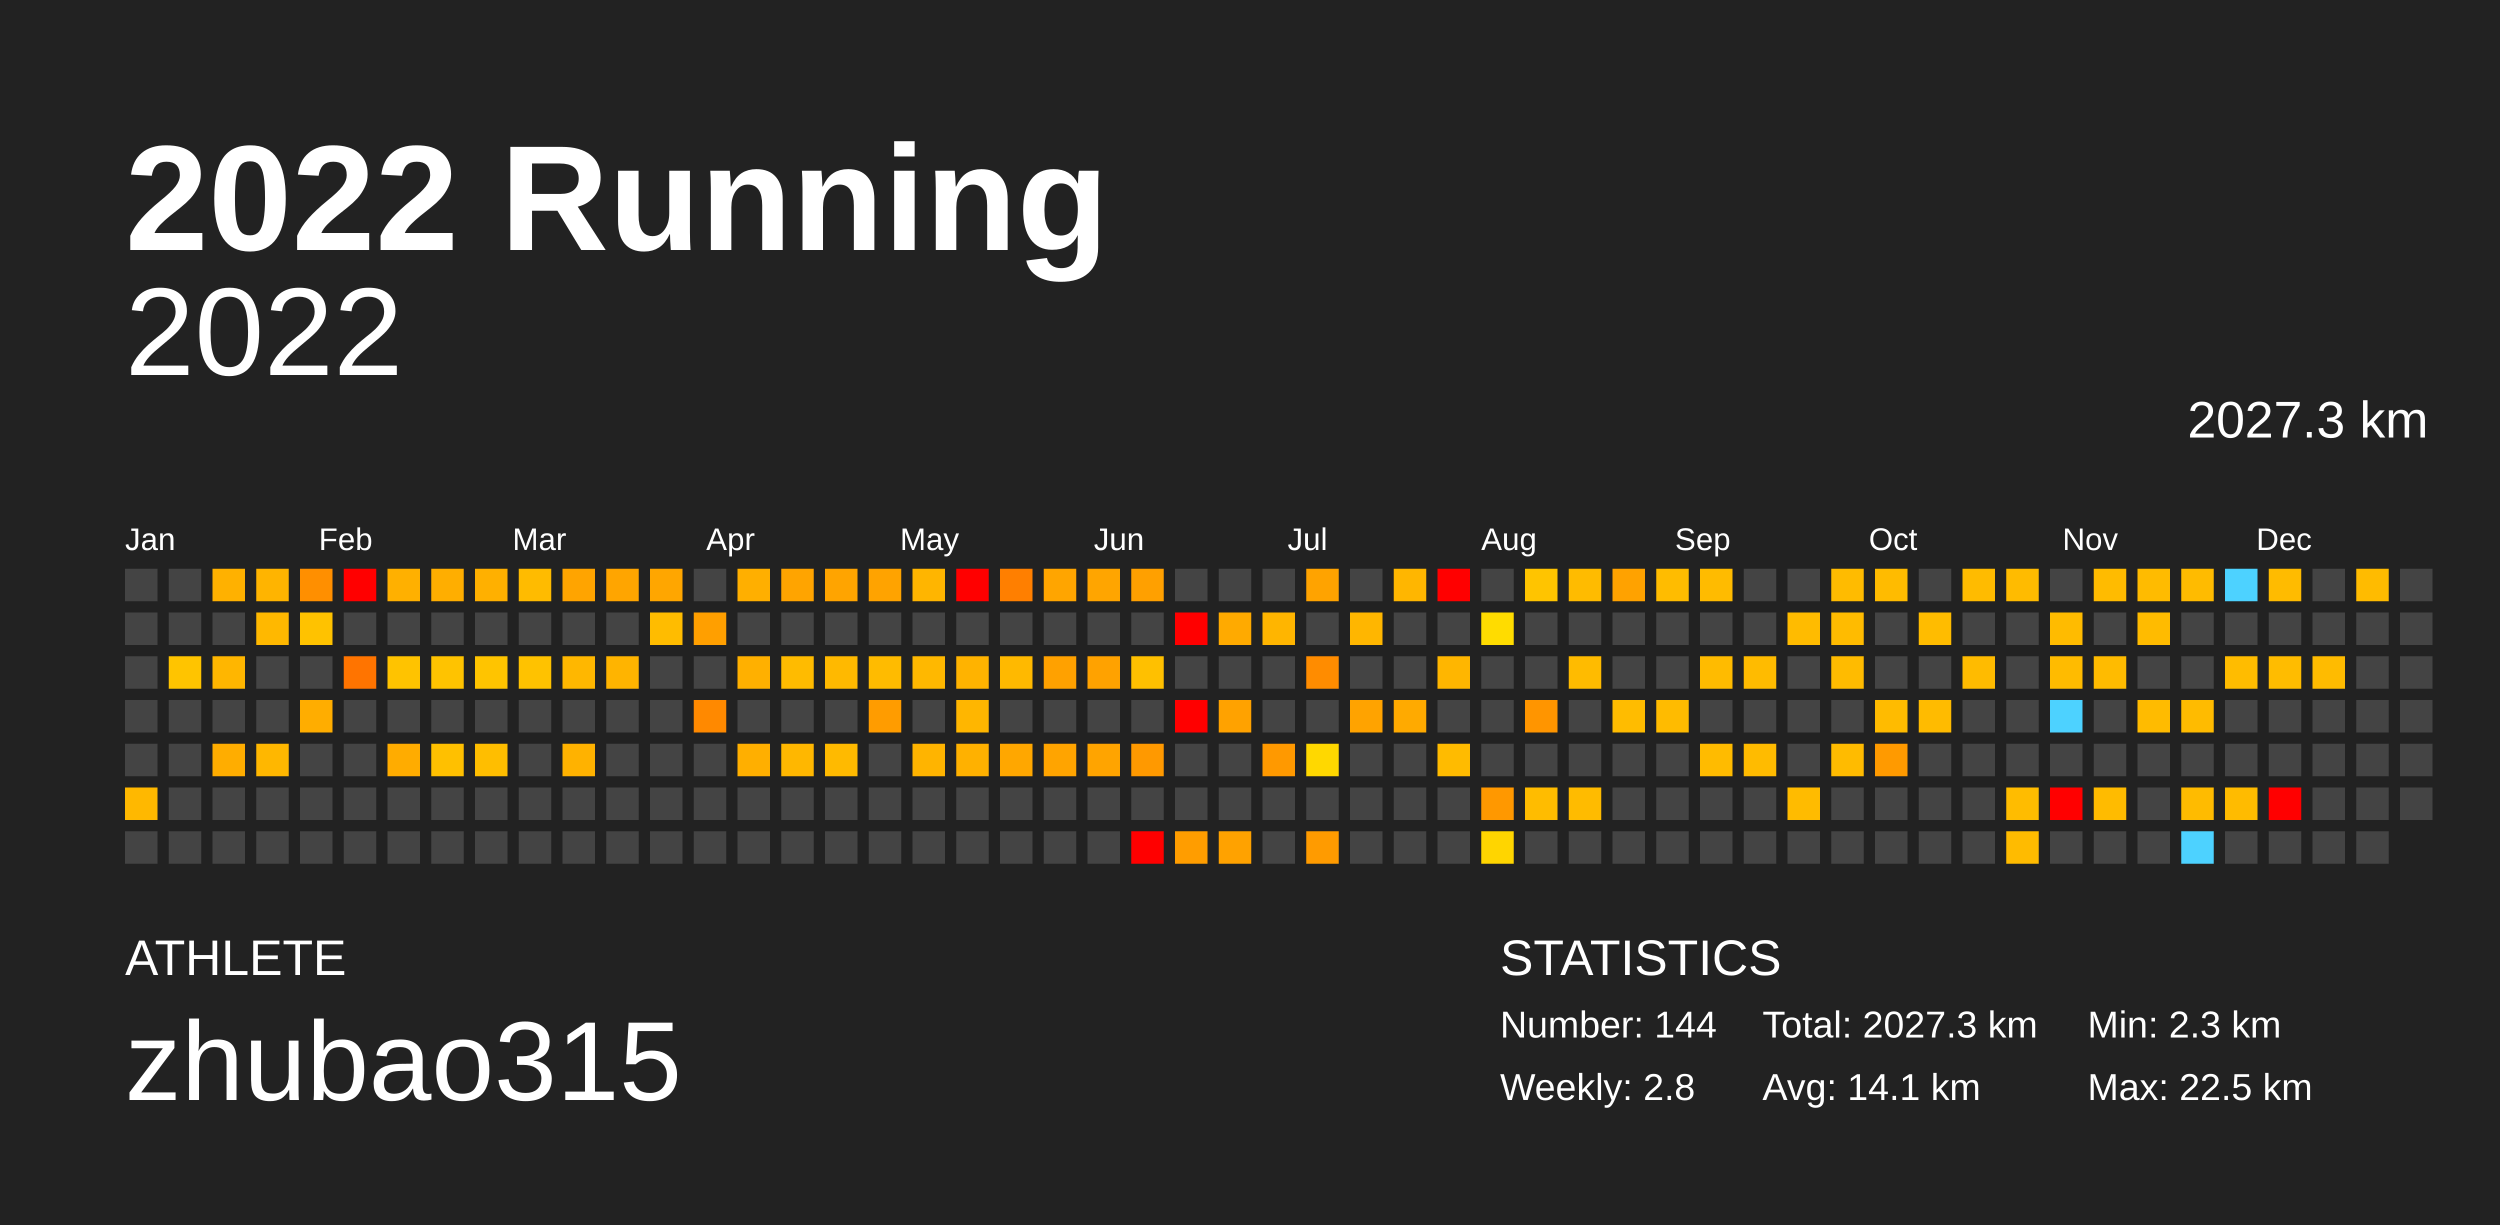
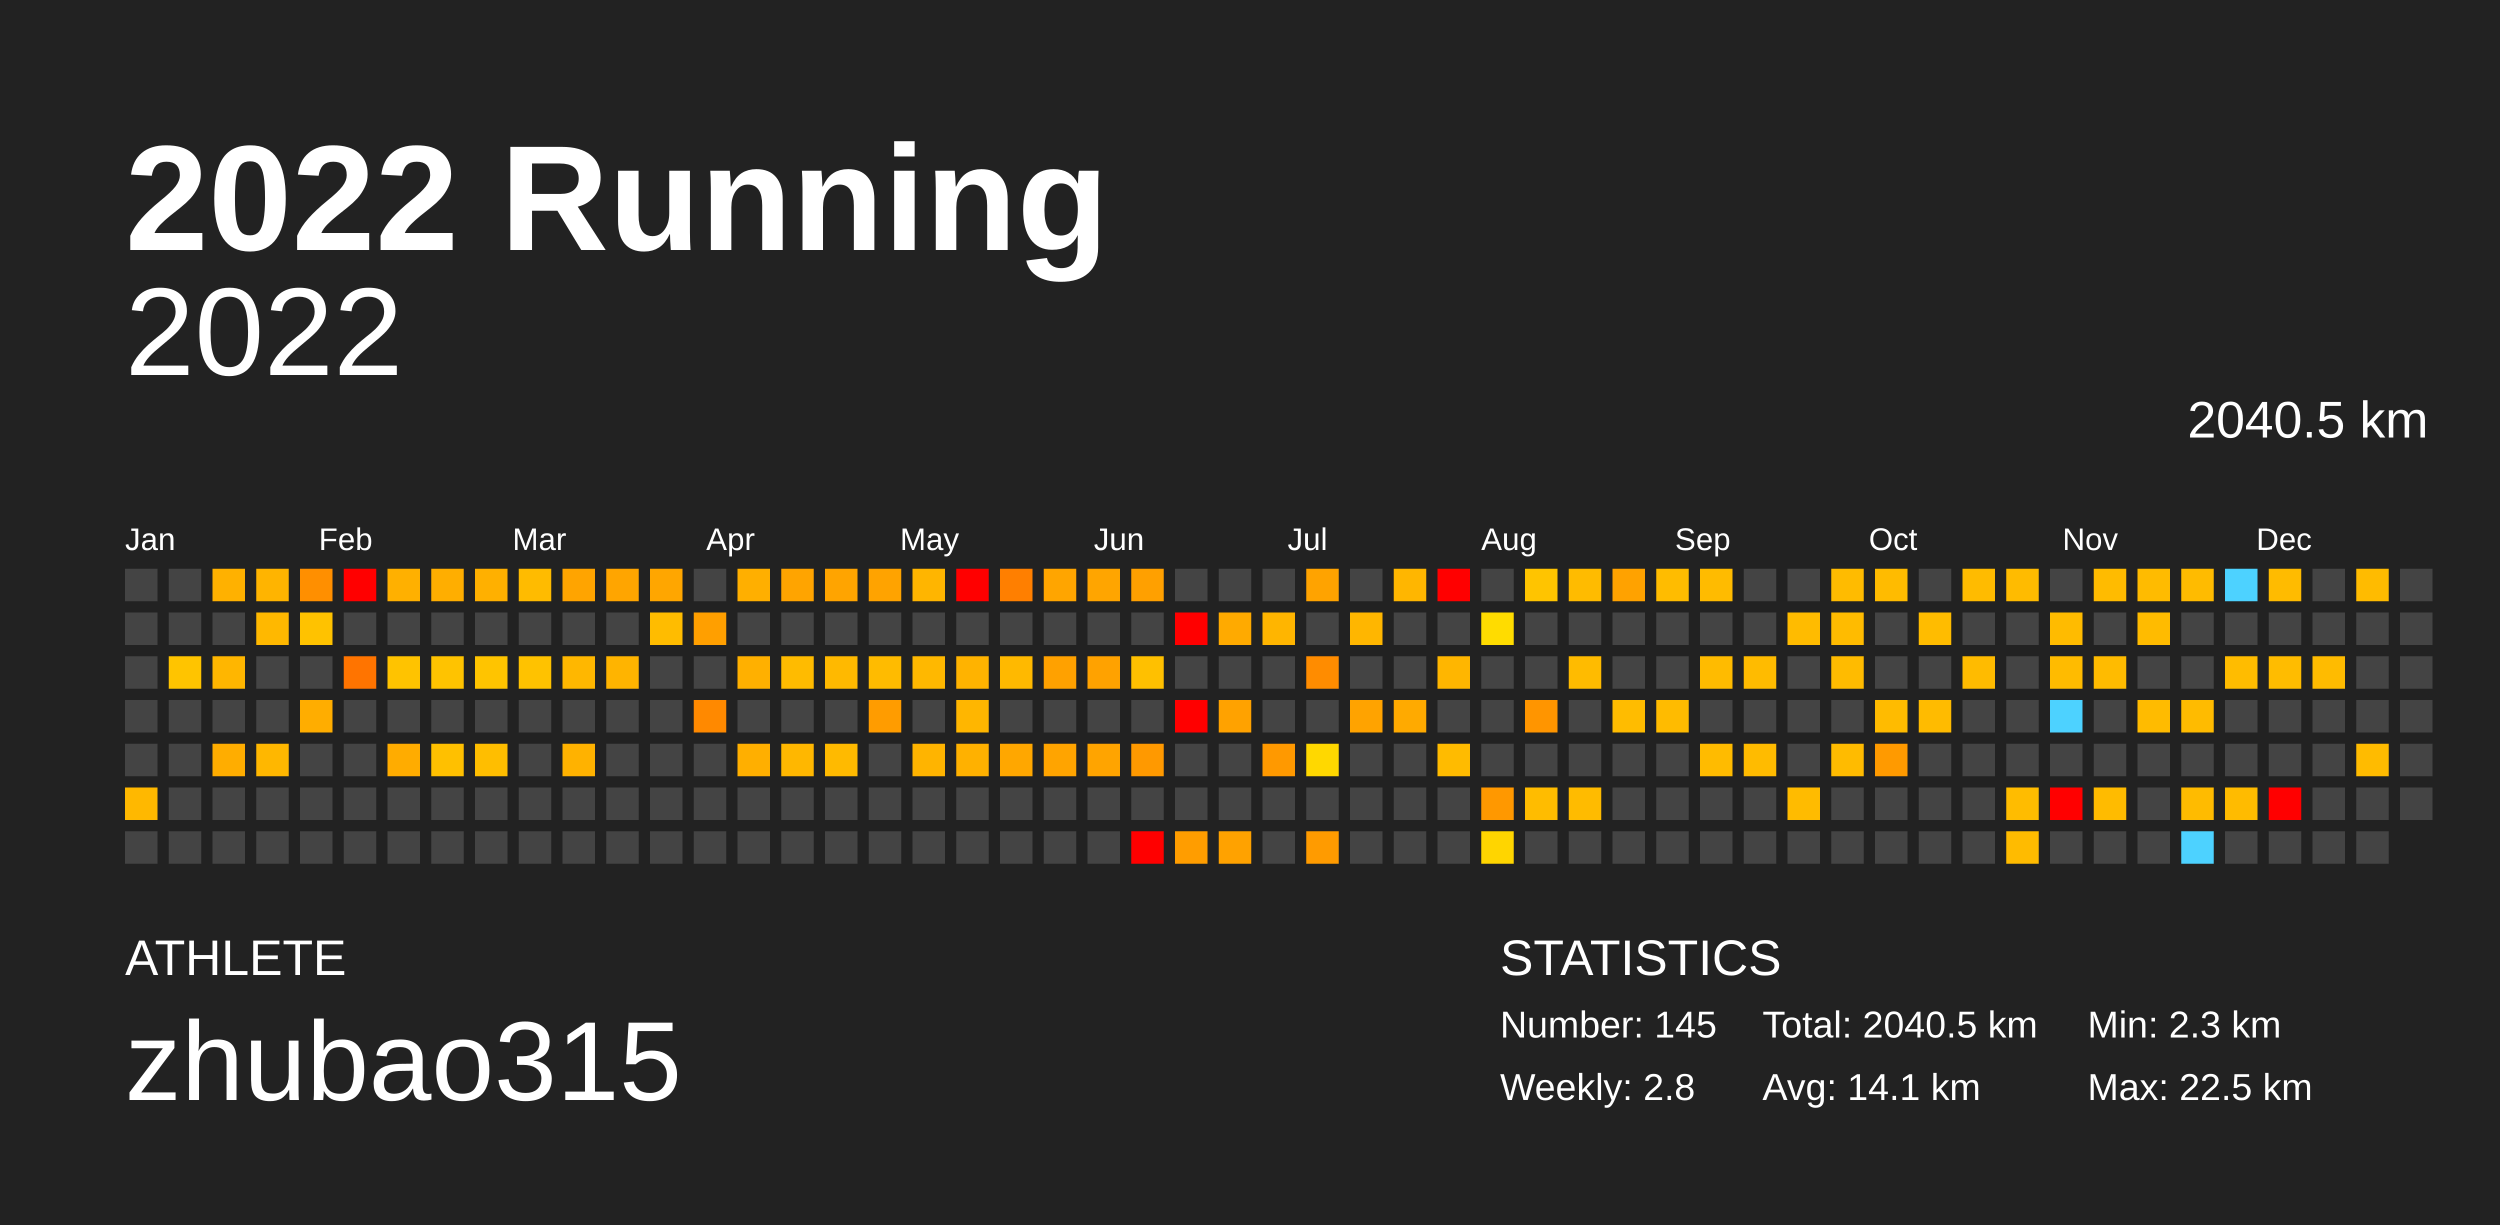
<svg xmlns="http://www.w3.org/2000/svg" baseProfile="full" height="98mm" version="1.1" viewBox="0,0,200,98" width="200mm">
  <defs />
  <rect fill="#222222" height="98" width="200" x="0" y="0" />
  <text fill="#FFFFFF" style="font-size:12px; font-family:Arial; font-weight:bold;" x="10" y="20">2022 Running</text>
  <text fill="#FFFFFF" style="font-size:4px; font-family:Arial" x="10" y="78">ATHLETE</text>
  <text fill="#FFFFFF" style="font-size:9px; font-family:Arial" x="10" y="88">zhubao315</text>
  <text fill="#FFFFFF" style="font-size:4px; font-family:Arial" x="120" y="78">STATISTICS</text>
-   <text fill="#FFFFFF" style="font-size:3px; font-family:Arial" x="120" y="83">Number: 144</text>
+   <text fill="#FFFFFF" style="font-size:3px; font-family:Arial" x="120" y="83">Number: 145</text>
  <text fill="#FFFFFF" style="font-size:3px; font-family:Arial" x="120" y="88">Weekly: 2.8</text>
-   <text fill="#FFFFFF" style="font-size:3px; font-family:Arial" x="141" y="83">Total: 2027.3 km</text>
+   <text fill="#FFFFFF" style="font-size:3px; font-family:Arial" x="141" y="83">Total: 2040.5 km</text>
  <text fill="#FFFFFF" style="font-size:3px; font-family:Arial" x="141" y="88">Avg: 14.1 km</text>
  <text fill="#FFFFFF" style="font-size:3px; font-family:Arial" x="167" y="83">Min: 2.3 km</text>
  <text fill="#FFFFFF" style="font-size:3px; font-family:Arial" x="167" y="88">Max: 22.5 km</text>
  <text alignment-baseline="hanging" fill="#FFFFFF" style="font-size:10.0px; font-family:Arial;" x="10" y="30">2022</text>
-   <text alignment-baseline="hanging" fill="#FFFFFF" style="font-size:4.125px; font-family:Arial;" x="175" y="35">2027.3 km</text>
+   <text alignment-baseline="hanging" fill="#FFFFFF" style="font-size:4.125px; font-family:Arial;" x="175" y="35">2040.5 km</text>
  <text fill="#FFFFFF" style="font-size:2.5px; font-family:Arial" x="10.0" y="44">Jan</text>
  <text fill="#FFFFFF" style="font-size:2.5px; font-family:Arial" x="25.5" y="44">Feb</text>
  <text fill="#FFFFFF" style="font-size:2.5px; font-family:Arial" x="41.0" y="44">Mar</text>
  <text fill="#FFFFFF" style="font-size:2.5px; font-family:Arial" x="56.5" y="44">Apr</text>
  <text fill="#FFFFFF" style="font-size:2.5px; font-family:Arial" x="72.0" y="44">May</text>
  <text fill="#FFFFFF" style="font-size:2.5px; font-family:Arial" x="87.5" y="44">Jun</text>
  <text fill="#FFFFFF" style="font-size:2.5px; font-family:Arial" x="103.0" y="44">Jul</text>
  <text fill="#FFFFFF" style="font-size:2.5px; font-family:Arial" x="118.5" y="44">Aug</text>
  <text fill="#FFFFFF" style="font-size:2.5px; font-family:Arial" x="134.0" y="44">Sep</text>
  <text fill="#FFFFFF" style="font-size:2.5px; font-family:Arial" x="149.5" y="44">Oct</text>
  <text fill="#FFFFFF" style="font-size:2.5px; font-family:Arial" x="165.0" y="44">Nov</text>
  <text fill="#FFFFFF" style="font-size:2.5px; font-family:Arial" x="180.5" y="44">Dec</text>
  <rect fill="#444444" height="2.6" width="2.6" x="10.0" y="45.5" />
  <rect fill="#444444" height="2.6" width="2.6" x="10.0" y="49.0" />
  <rect fill="#444444" height="2.6" width="2.6" x="10.0" y="52.5" />
  <rect fill="#444444" height="2.6" width="2.6" x="10.0" y="56.0" />
  <rect fill="#444444" height="2.6" width="2.6" x="10.0" y="59.5" />
  <rect fill="#ffb800" height="2.6" width="2.6" x="10.0" y="63.0" />
  <rect fill="#444444" height="2.6" width="2.6" x="10.0" y="66.5" />
  <rect fill="#444444" height="2.6" width="2.6" x="13.5" y="45.5" />
  <rect fill="#444444" height="2.6" width="2.6" x="13.5" y="49.0" />
  <rect fill="#ffc400" height="2.6" width="2.6" x="13.5" y="52.5" />
  <rect fill="#444444" height="2.6" width="2.6" x="13.5" y="56.0" />
  <rect fill="#444444" height="2.6" width="2.6" x="13.5" y="59.5" />
  <rect fill="#444444" height="2.6" width="2.6" x="13.5" y="63.0" />
  <rect fill="#444444" height="2.6" width="2.6" x="13.5" y="66.5" />
  <rect fill="#ffb100" height="2.6" width="2.6" x="17.0" y="45.5" />
  <rect fill="#444444" height="2.6" width="2.6" x="17.0" y="49.0" />
  <rect fill="#ffb600" height="2.6" width="2.6" x="17.0" y="52.5" />
  <rect fill="#444444" height="2.6" width="2.6" x="17.0" y="56.0" />
  <rect fill="#ffad00" height="2.6" width="2.6" x="17.0" y="59.5" />
  <rect fill="#444444" height="2.6" width="2.6" x="17.0" y="63.0" />
  <rect fill="#444444" height="2.6" width="2.6" x="17.0" y="66.5" />
  <rect fill="#ffb400" height="2.6" width="2.6" x="20.5" y="45.5" />
  <rect fill="#ffb800" height="2.6" width="2.6" x="20.5" y="49.0" />
  <rect fill="#444444" height="2.6" width="2.6" x="20.5" y="52.5" />
  <rect fill="#444444" height="2.6" width="2.6" x="20.5" y="56.0" />
  <rect fill="#ffb700" height="2.6" width="2.6" x="20.5" y="59.5" />
  <rect fill="#444444" height="2.6" width="2.6" x="20.5" y="63.0" />
  <rect fill="#444444" height="2.6" width="2.6" x="20.5" y="66.5" />
  <rect fill="#ff8f00" height="2.6" width="2.6" x="24.0" y="45.5" />
  <rect fill="#ffc200" height="2.6" width="2.6" x="24.0" y="49.0" />
  <rect fill="#444444" height="2.6" width="2.6" x="24.0" y="52.5" />
  <rect fill="#ffad00" height="2.6" width="2.6" x="24.0" y="56.0" />
  <rect fill="#444444" height="2.6" width="2.6" x="24.0" y="59.5" />
  <rect fill="#444444" height="2.6" width="2.6" x="24.0" y="63.0" />
  <rect fill="#444444" height="2.6" width="2.6" x="24.0" y="66.5" />
  <rect fill="red" height="2.6" width="2.6" x="27.5" y="45.5" />
  <rect fill="#444444" height="2.6" width="2.6" x="27.5" y="49.0" />
  <rect fill="#ff7400" height="2.6" width="2.6" x="27.5" y="52.5" />
  <rect fill="#444444" height="2.6" width="2.6" x="27.5" y="56.0" />
  <rect fill="#444444" height="2.6" width="2.6" x="27.5" y="59.5" />
  <rect fill="#444444" height="2.6" width="2.6" x="27.5" y="63.0" />
  <rect fill="#444444" height="2.6" width="2.6" x="27.5" y="66.5" />
  <rect fill="#ffb000" height="2.6" width="2.6" x="31.0" y="45.5" />
  <rect fill="#444444" height="2.6" width="2.6" x="31.0" y="49.0" />
  <rect fill="#ffc300" height="2.6" width="2.6" x="31.0" y="52.5" />
  <rect fill="#444444" height="2.6" width="2.6" x="31.0" y="56.0" />
  <rect fill="#ffac00" height="2.6" width="2.6" x="31.0" y="59.5" />
  <rect fill="#444444" height="2.6" width="2.6" x="31.0" y="63.0" />
  <rect fill="#444444" height="2.6" width="2.6" x="31.0" y="66.5" />
  <rect fill="#ffae00" height="2.6" width="2.6" x="34.5" y="45.5" />
  <rect fill="#444444" height="2.6" width="2.6" x="34.5" y="49.0" />
  <rect fill="#ffc300" height="2.6" width="2.6" x="34.5" y="52.5" />
  <rect fill="#444444" height="2.6" width="2.6" x="34.5" y="56.0" />
  <rect fill="#ffc000" height="2.6" width="2.6" x="34.5" y="59.5" />
  <rect fill="#444444" height="2.6" width="2.6" x="34.5" y="63.0" />
  <rect fill="#444444" height="2.6" width="2.6" x="34.5" y="66.5" />
  <rect fill="#ffb000" height="2.6" width="2.6" x="38.0" y="45.5" />
  <rect fill="#444444" height="2.6" width="2.6" x="38.0" y="49.0" />
  <rect fill="#ffc400" height="2.6" width="2.6" x="38.0" y="52.5" />
  <rect fill="#444444" height="2.6" width="2.6" x="38.0" y="56.0" />
  <rect fill="#ffbe00" height="2.6" width="2.6" x="38.0" y="59.5" />
  <rect fill="#444444" height="2.6" width="2.6" x="38.0" y="63.0" />
  <rect fill="#444444" height="2.6" width="2.6" x="38.0" y="66.5" />
  <rect fill="#ffbb00" height="2.6" width="2.6" x="41.5" y="45.5" />
  <rect fill="#444444" height="2.6" width="2.6" x="41.5" y="49.0" />
  <rect fill="#ffc200" height="2.6" width="2.6" x="41.5" y="52.5" />
  <rect fill="#444444" height="2.6" width="2.6" x="41.5" y="56.0" />
  <rect fill="#444444" height="2.6" width="2.6" x="41.5" y="59.5" />
  <rect fill="#444444" height="2.6" width="2.6" x="41.5" y="63.0" />
  <rect fill="#444444" height="2.6" width="2.6" x="41.5" y="66.5" />
  <rect fill="#ffa400" height="2.6" width="2.6" x="45.0" y="45.5" />
  <rect fill="#444444" height="2.6" width="2.6" x="45.0" y="49.0" />
  <rect fill="#ffb700" height="2.6" width="2.6" x="45.0" y="52.5" />
  <rect fill="#444444" height="2.6" width="2.6" x="45.0" y="56.0" />
  <rect fill="#ffb200" height="2.6" width="2.6" x="45.0" y="59.5" />
  <rect fill="#444444" height="2.6" width="2.6" x="45.0" y="63.0" />
  <rect fill="#444444" height="2.6" width="2.6" x="45.0" y="66.5" />
  <rect fill="#ffa500" height="2.6" width="2.6" x="48.5" y="45.5" />
  <rect fill="#444444" height="2.6" width="2.6" x="48.5" y="49.0" />
  <rect fill="#ffb400" height="2.6" width="2.6" x="48.5" y="52.5" />
  <rect fill="#444444" height="2.6" width="2.6" x="48.5" y="56.0" />
  <rect fill="#444444" height="2.6" width="2.6" x="48.5" y="59.5" />
  <rect fill="#444444" height="2.6" width="2.6" x="48.5" y="63.0" />
  <rect fill="#444444" height="2.6" width="2.6" x="48.5" y="66.5" />
  <rect fill="#ffa600" height="2.6" width="2.6" x="52.0" y="45.5" />
  <rect fill="#ffbc00" height="2.6" width="2.6" x="52.0" y="49.0" />
  <rect fill="#444444" height="2.6" width="2.6" x="52.0" y="52.5" />
  <rect fill="#444444" height="2.6" width="2.6" x="52.0" y="56.0" />
  <rect fill="#444444" height="2.6" width="2.6" x="52.0" y="59.5" />
  <rect fill="#444444" height="2.6" width="2.6" x="52.0" y="63.0" />
  <rect fill="#444444" height="2.6" width="2.6" x="52.0" y="66.5" />
  <rect fill="#444444" height="2.6" width="2.6" x="55.5" y="45.5" />
  <rect fill="#ff9f00" height="2.6" width="2.6" x="55.5" y="49.0" />
  <rect fill="#444444" height="2.6" width="2.6" x="55.5" y="52.5" />
  <rect fill="#ff8900" height="2.6" width="2.6" x="55.5" y="56.0" />
  <rect fill="#444444" height="2.6" width="2.6" x="55.5" y="59.5" />
  <rect fill="#444444" height="2.6" width="2.6" x="55.5" y="63.0" />
  <rect fill="#444444" height="2.6" width="2.6" x="55.5" y="66.5" />
  <rect fill="#ffaf00" height="2.6" width="2.6" x="59.0" y="45.5" />
  <rect fill="#444444" height="2.6" width="2.6" x="59.0" y="49.0" />
  <rect fill="#ffb000" height="2.6" width="2.6" x="59.0" y="52.5" />
  <rect fill="#444444" height="2.6" width="2.6" x="59.0" y="56.0" />
  <rect fill="#ffaf00" height="2.6" width="2.6" x="59.0" y="59.5" />
  <rect fill="#444444" height="2.6" width="2.6" x="59.0" y="63.0" />
  <rect fill="#444444" height="2.6" width="2.6" x="59.0" y="66.5" />
  <rect fill="#ffa400" height="2.6" width="2.6" x="62.5" y="45.5" />
  <rect fill="#444444" height="2.6" width="2.6" x="62.5" y="49.0" />
  <rect fill="#ffbb00" height="2.6" width="2.6" x="62.5" y="52.5" />
  <rect fill="#444444" height="2.6" width="2.6" x="62.5" y="56.0" />
  <rect fill="#ffb700" height="2.6" width="2.6" x="62.5" y="59.5" />
  <rect fill="#444444" height="2.6" width="2.6" x="62.5" y="63.0" />
  <rect fill="#444444" height="2.6" width="2.6" x="62.5" y="66.5" />
  <rect fill="#ffa400" height="2.6" width="2.6" x="66.0" y="45.5" />
  <rect fill="#444444" height="2.6" width="2.6" x="66.0" y="49.0" />
  <rect fill="#ffb900" height="2.6" width="2.6" x="66.0" y="52.5" />
  <rect fill="#444444" height="2.6" width="2.6" x="66.0" y="56.0" />
  <rect fill="#ffba00" height="2.6" width="2.6" x="66.0" y="59.5" />
  <rect fill="#444444" height="2.6" width="2.6" x="66.0" y="63.0" />
  <rect fill="#444444" height="2.6" width="2.6" x="66.0" y="66.5" />
  <rect fill="#ffa300" height="2.6" width="2.6" x="69.5" y="45.5" />
  <rect fill="#444444" height="2.6" width="2.6" x="69.5" y="49.0" />
  <rect fill="#ffbb00" height="2.6" width="2.6" x="69.5" y="52.5" />
  <rect fill="#ff9c00" height="2.6" width="2.6" x="69.5" y="56.0" />
  <rect fill="#444444" height="2.6" width="2.6" x="69.5" y="59.5" />
  <rect fill="#444444" height="2.6" width="2.6" x="69.5" y="63.0" />
  <rect fill="#444444" height="2.6" width="2.6" x="69.5" y="66.5" />
  <rect fill="#ffb500" height="2.6" width="2.6" x="73.0" y="45.5" />
  <rect fill="#444444" height="2.6" width="2.6" x="73.0" y="49.0" />
  <rect fill="#ffb800" height="2.6" width="2.6" x="73.0" y="52.5" />
  <rect fill="#444444" height="2.6" width="2.6" x="73.0" y="56.0" />
  <rect fill="#ffb400" height="2.6" width="2.6" x="73.0" y="59.5" />
  <rect fill="#444444" height="2.6" width="2.6" x="73.0" y="63.0" />
  <rect fill="#444444" height="2.6" width="2.6" x="73.0" y="66.5" />
  <rect fill="red" height="2.6" width="2.6" x="76.5" y="45.5" />
  <rect fill="#444444" height="2.6" width="2.6" x="76.5" y="49.0" />
  <rect fill="#ffb300" height="2.6" width="2.6" x="76.5" y="52.5" />
  <rect fill="#ffb600" height="2.6" width="2.6" x="76.5" y="56.0" />
  <rect fill="#ffb100" height="2.6" width="2.6" x="76.5" y="59.5" />
  <rect fill="#444444" height="2.6" width="2.6" x="76.5" y="63.0" />
  <rect fill="#444444" height="2.6" width="2.6" x="76.5" y="66.5" />
  <rect fill="#ff7f00" height="2.6" width="2.6" x="80.0" y="45.5" />
  <rect fill="#444444" height="2.6" width="2.6" x="80.0" y="49.0" />
  <rect fill="#ffb900" height="2.6" width="2.6" x="80.0" y="52.5" />
  <rect fill="#444444" height="2.6" width="2.6" x="80.0" y="56.0" />
  <rect fill="#ffa700" height="2.6" width="2.6" x="80.0" y="59.5" />
  <rect fill="#444444" height="2.6" width="2.6" x="80.0" y="63.0" />
  <rect fill="#444444" height="2.6" width="2.6" x="80.0" y="66.5" />
  <rect fill="#ffa500" height="2.6" width="2.6" x="83.5" y="45.5" />
  <rect fill="#444444" height="2.6" width="2.6" x="83.5" y="49.0" />
  <rect fill="#ffa100" height="2.6" width="2.6" x="83.5" y="52.5" />
  <rect fill="#444444" height="2.6" width="2.6" x="83.5" y="56.0" />
  <rect fill="#ffa400" height="2.6" width="2.6" x="83.5" y="59.5" />
  <rect fill="#444444" height="2.6" width="2.6" x="83.5" y="63.0" />
  <rect fill="#444444" height="2.6" width="2.6" x="83.5" y="66.5" />
  <rect fill="#ffa500" height="2.6" width="2.6" x="87.0" y="45.5" />
  <rect fill="#444444" height="2.6" width="2.6" x="87.0" y="49.0" />
  <rect fill="#ffa200" height="2.6" width="2.6" x="87.0" y="52.5" />
  <rect fill="#444444" height="2.6" width="2.6" x="87.0" y="56.0" />
  <rect fill="#ffa400" height="2.6" width="2.6" x="87.0" y="59.5" />
  <rect fill="#444444" height="2.6" width="2.6" x="87.0" y="63.0" />
  <rect fill="#444444" height="2.6" width="2.6" x="87.0" y="66.5" />
  <rect fill="#ffa000" height="2.6" width="2.6" x="90.5" y="45.5" />
  <rect fill="#444444" height="2.6" width="2.6" x="90.5" y="49.0" />
  <rect fill="#ffc000" height="2.6" width="2.6" x="90.5" y="52.5" />
  <rect fill="#444444" height="2.6" width="2.6" x="90.5" y="56.0" />
  <rect fill="#ff9900" height="2.6" width="2.6" x="90.5" y="59.5" />
  <rect fill="#444444" height="2.6" width="2.6" x="90.5" y="63.0" />
  <rect fill="red" height="2.6" width="2.6" x="90.5" y="66.5" />
  <rect fill="#444444" height="2.6" width="2.6" x="94.0" y="45.5" />
  <rect fill="red" height="2.6" width="2.6" x="94.0" y="49.0" />
  <rect fill="#444444" height="2.6" width="2.6" x="94.0" y="52.5" />
  <rect fill="red" height="2.6" width="2.6" x="94.0" y="56.0" />
  <rect fill="#444444" height="2.6" width="2.6" x="94.0" y="59.5" />
  <rect fill="#444444" height="2.6" width="2.6" x="94.0" y="63.0" />
  <rect fill="#ff9d00" height="2.6" width="2.6" x="94.0" y="66.5" />
  <rect fill="#444444" height="2.6" width="2.6" x="97.5" y="45.5" />
  <rect fill="#ffaa00" height="2.6" width="2.6" x="97.5" y="49.0" />
  <rect fill="#444444" height="2.6" width="2.6" x="97.5" y="52.5" />
  <rect fill="#ffa200" height="2.6" width="2.6" x="97.5" y="56.0" />
  <rect fill="#444444" height="2.6" width="2.6" x="97.5" y="59.5" />
  <rect fill="#444444" height="2.6" width="2.6" x="97.5" y="63.0" />
  <rect fill="#ffa200" height="2.6" width="2.6" x="97.5" y="66.5" />
  <rect fill="#444444" height="2.6" width="2.6" x="101.0" y="45.5" />
  <rect fill="#ffb500" height="2.6" width="2.6" x="101.0" y="49.0" />
  <rect fill="#444444" height="2.6" width="2.6" x="101.0" y="52.5" />
  <rect fill="#444444" height="2.6" width="2.6" x="101.0" y="56.0" />
  <rect fill="#ff9900" height="2.6" width="2.6" x="101.0" y="59.5" />
  <rect fill="#444444" height="2.6" width="2.6" x="101.0" y="63.0" />
  <rect fill="#444444" height="2.6" width="2.6" x="101.0" y="66.5" />
  <rect fill="#ffa300" height="2.6" width="2.6" x="104.5" y="45.5" />
  <rect fill="#444444" height="2.6" width="2.6" x="104.5" y="49.0" />
  <rect fill="#ff8c00" height="2.6" width="2.6" x="104.5" y="52.5" />
  <rect fill="#444444" height="2.6" width="2.6" x="104.5" y="56.0" />
  <rect fill="#ffd800" height="2.6" width="2.6" x="104.5" y="59.5" />
  <rect fill="#444444" height="2.6" width="2.6" x="104.5" y="63.0" />
  <rect fill="#ff9b00" height="2.6" width="2.6" x="104.5" y="66.5" />
  <rect fill="#444444" height="2.6" width="2.6" x="108.0" y="45.5" />
  <rect fill="#ffb600" height="2.6" width="2.6" x="108.0" y="49.0" />
  <rect fill="#444444" height="2.6" width="2.6" x="108.0" y="52.5" />
  <rect fill="#ffa300" height="2.6" width="2.6" x="108.0" y="56.0" />
  <rect fill="#444444" height="2.6" width="2.6" x="108.0" y="59.5" />
  <rect fill="#444444" height="2.6" width="2.6" x="108.0" y="63.0" />
  <rect fill="#444444" height="2.6" width="2.6" x="108.0" y="66.5" />
  <rect fill="#ffb600" height="2.6" width="2.6" x="111.5" y="45.5" />
  <rect fill="#444444" height="2.6" width="2.6" x="111.5" y="49.0" />
  <rect fill="#444444" height="2.6" width="2.6" x="111.5" y="52.5" />
  <rect fill="#ffaa00" height="2.6" width="2.6" x="111.5" y="56.0" />
  <rect fill="#444444" height="2.6" width="2.6" x="111.5" y="59.5" />
  <rect fill="#444444" height="2.6" width="2.6" x="111.5" y="63.0" />
  <rect fill="#444444" height="2.6" width="2.6" x="111.5" y="66.5" />
  <rect fill="red" height="2.6" width="2.6" x="115.0" y="45.5" />
  <rect fill="#444444" height="2.6" width="2.6" x="115.0" y="49.0" />
  <rect fill="#ffb600" height="2.6" width="2.6" x="115.0" y="52.5" />
  <rect fill="#444444" height="2.6" width="2.6" x="115.0" y="56.0" />
  <rect fill="#ffbb00" height="2.6" width="2.6" x="115.0" y="59.5" />
  <rect fill="#444444" height="2.6" width="2.6" x="115.0" y="63.0" />
  <rect fill="#444444" height="2.6" width="2.6" x="115.0" y="66.5" />
  <rect fill="#444444" height="2.6" width="2.6" x="118.5" y="45.5" />
  <rect fill="#ffdc00" height="2.6" width="2.6" x="118.5" y="49.0" />
  <rect fill="#444444" height="2.6" width="2.6" x="118.5" y="52.5" />
  <rect fill="#444444" height="2.6" width="2.6" x="118.5" y="56.0" />
  <rect fill="#444444" height="2.6" width="2.6" x="118.5" y="59.5" />
  <rect fill="#ff9800" height="2.6" width="2.6" x="118.5" y="63.0" />
  <rect fill="#ffd500" height="2.6" width="2.6" x="118.5" y="66.5" />
  <rect fill="#ffc400" height="2.6" width="2.6" x="122.0" y="45.5" />
  <rect fill="#444444" height="2.6" width="2.6" x="122.0" y="49.0" />
  <rect fill="#444444" height="2.6" width="2.6" x="122.0" y="52.5" />
  <rect fill="#ff9500" height="2.6" width="2.6" x="122.0" y="56.0" />
  <rect fill="#444444" height="2.6" width="2.6" x="122.0" y="59.5" />
  <rect fill="#ffbc00" height="2.6" width="2.6" x="122.0" y="63.0" />
  <rect fill="#444444" height="2.6" width="2.6" x="122.0" y="66.5" />
  <rect fill="#ffbb00" height="2.6" width="2.6" x="125.5" y="45.5" />
  <rect fill="#444444" height="2.6" width="2.6" x="125.5" y="49.0" />
  <rect fill="#ffbb00" height="2.6" width="2.6" x="125.5" y="52.5" />
  <rect fill="#444444" height="2.6" width="2.6" x="125.5" y="56.0" />
  <rect fill="#444444" height="2.6" width="2.6" x="125.5" y="59.5" />
  <rect fill="#ffbb00" height="2.6" width="2.6" x="125.5" y="63.0" />
  <rect fill="#444444" height="2.6" width="2.6" x="125.5" y="66.5" />
  <rect fill="#ffa200" height="2.6" width="2.6" x="129.0" y="45.5" />
  <rect fill="#444444" height="2.6" width="2.6" x="129.0" y="49.0" />
  <rect fill="#444444" height="2.6" width="2.6" x="129.0" y="52.5" />
  <rect fill="#ffbc00" height="2.6" width="2.6" x="129.0" y="56.0" />
  <rect fill="#444444" height="2.6" width="2.6" x="129.0" y="59.5" />
  <rect fill="#444444" height="2.6" width="2.6" x="129.0" y="63.0" />
  <rect fill="#444444" height="2.6" width="2.6" x="129.0" y="66.5" />
  <rect fill="#ffbc00" height="2.6" width="2.6" x="132.5" y="45.5" />
  <rect fill="#444444" height="2.6" width="2.6" x="132.5" y="49.0" />
  <rect fill="#444444" height="2.6" width="2.6" x="132.5" y="52.5" />
  <rect fill="#ffbb00" height="2.6" width="2.6" x="132.5" y="56.0" />
  <rect fill="#444444" height="2.6" width="2.6" x="132.5" y="59.5" />
  <rect fill="#444444" height="2.6" width="2.6" x="132.5" y="63.0" />
  <rect fill="#444444" height="2.6" width="2.6" x="132.5" y="66.5" />
  <rect fill="#ffbb00" height="2.6" width="2.6" x="136.0" y="45.5" />
  <rect fill="#444444" height="2.6" width="2.6" x="136.0" y="49.0" />
  <rect fill="#ffbb00" height="2.6" width="2.6" x="136.0" y="52.5" />
  <rect fill="#444444" height="2.6" width="2.6" x="136.0" y="56.0" />
  <rect fill="#ffbb00" height="2.6" width="2.6" x="136.0" y="59.5" />
  <rect fill="#444444" height="2.6" width="2.6" x="136.0" y="63.0" />
  <rect fill="#444444" height="2.6" width="2.6" x="136.0" y="66.5" />
  <rect fill="#444444" height="2.6" width="2.6" x="139.5" y="45.5" />
  <rect fill="#444444" height="2.6" width="2.6" x="139.5" y="49.0" />
  <rect fill="#ffbb00" height="2.6" width="2.6" x="139.5" y="52.5" />
  <rect fill="#444444" height="2.6" width="2.6" x="139.5" y="56.0" />
  <rect fill="#ffbb00" height="2.6" width="2.6" x="139.5" y="59.5" />
  <rect fill="#444444" height="2.6" width="2.6" x="139.5" y="63.0" />
  <rect fill="#444444" height="2.6" width="2.6" x="139.5" y="66.5" />
  <rect fill="#444444" height="2.6" width="2.6" x="143.0" y="45.5" />
  <rect fill="#ffbb00" height="2.6" width="2.6" x="143.0" y="49.0" />
  <rect fill="#444444" height="2.6" width="2.6" x="143.0" y="52.5" />
  <rect fill="#444444" height="2.6" width="2.6" x="143.0" y="56.0" />
  <rect fill="#444444" height="2.6" width="2.6" x="143.0" y="59.5" />
  <rect fill="#ffbb00" height="2.6" width="2.6" x="143.0" y="63.0" />
  <rect fill="#444444" height="2.6" width="2.6" x="143.0" y="66.5" />
  <rect fill="#ffbb00" height="2.6" width="2.6" x="146.5" y="45.5" />
  <rect fill="#ffbb00" height="2.6" width="2.6" x="146.5" y="49.0" />
  <rect fill="#ffbb00" height="2.6" width="2.6" x="146.5" y="52.5" />
  <rect fill="#444444" height="2.6" width="2.6" x="146.5" y="56.0" />
  <rect fill="#ffbb00" height="2.6" width="2.6" x="146.5" y="59.5" />
  <rect fill="#444444" height="2.6" width="2.6" x="146.5" y="63.0" />
  <rect fill="#444444" height="2.6" width="2.6" x="146.5" y="66.5" />
  <rect fill="#ffbb00" height="2.6" width="2.6" x="150.0" y="45.5" />
  <rect fill="#444444" height="2.6" width="2.6" x="150.0" y="49.0" />
  <rect fill="#444444" height="2.6" width="2.6" x="150.0" y="52.5" />
  <rect fill="#ffbb00" height="2.6" width="2.6" x="150.0" y="56.0" />
  <rect fill="#ff9a00" height="2.6" width="2.6" x="150.0" y="59.5" />
  <rect fill="#444444" height="2.6" width="2.6" x="150.0" y="63.0" />
  <rect fill="#444444" height="2.6" width="2.6" x="150.0" y="66.5" />
  <rect fill="#444444" height="2.6" width="2.6" x="153.5" y="45.5" />
  <rect fill="#ffbc00" height="2.6" width="2.6" x="153.5" y="49.0" />
  <rect fill="#444444" height="2.6" width="2.6" x="153.5" y="52.5" />
  <rect fill="#ffbb00" height="2.6" width="2.6" x="153.5" y="56.0" />
  <rect fill="#444444" height="2.6" width="2.6" x="153.5" y="59.5" />
  <rect fill="#444444" height="2.6" width="2.6" x="153.5" y="63.0" />
  <rect fill="#444444" height="2.6" width="2.6" x="153.5" y="66.5" />
  <rect fill="#ffbb00" height="2.6" width="2.6" x="157.0" y="45.5" />
  <rect fill="#444444" height="2.6" width="2.6" x="157.0" y="49.0" />
  <rect fill="#ffbb00" height="2.6" width="2.6" x="157.0" y="52.5" />
  <rect fill="#444444" height="2.6" width="2.6" x="157.0" y="56.0" />
  <rect fill="#444444" height="2.6" width="2.6" x="157.0" y="59.5" />
  <rect fill="#444444" height="2.6" width="2.6" x="157.0" y="63.0" />
  <rect fill="#444444" height="2.6" width="2.6" x="157.0" y="66.5" />
  <rect fill="#ffbb00" height="2.6" width="2.6" x="160.5" y="45.5" />
  <rect fill="#444444" height="2.6" width="2.6" x="160.5" y="49.0" />
  <rect fill="#444444" height="2.6" width="2.6" x="160.5" y="52.5" />
  <rect fill="#444444" height="2.6" width="2.6" x="160.5" y="56.0" />
  <rect fill="#444444" height="2.6" width="2.6" x="160.5" y="59.5" />
  <rect fill="#ffbc00" height="2.6" width="2.6" x="160.5" y="63.0" />
  <rect fill="#ffbb00" height="2.6" width="2.6" x="160.5" y="66.5" />
  <rect fill="#444444" height="2.6" width="2.6" x="164.0" y="45.5" />
  <rect fill="#ffbb00" height="2.6" width="2.6" x="164.0" y="49.0" />
  <rect fill="#ffbb00" height="2.6" width="2.6" x="164.0" y="52.5" />
  <rect fill="#4dd2ff" height="2.6" width="2.6" x="164.0" y="56.0" />
  <rect fill="#444444" height="2.6" width="2.6" x="164.0" y="59.5" />
  <rect fill="red" height="2.6" width="2.6" x="164.0" y="63.0" />
  <rect fill="#444444" height="2.6" width="2.6" x="164.0" y="66.5" />
  <rect fill="#ffbb00" height="2.6" width="2.6" x="167.5" y="45.5" />
  <rect fill="#444444" height="2.6" width="2.6" x="167.5" y="49.0" />
  <rect fill="#ffbb00" height="2.6" width="2.6" x="167.5" y="52.5" />
  <rect fill="#444444" height="2.6" width="2.6" x="167.5" y="56.0" />
  <rect fill="#444444" height="2.6" width="2.6" x="167.5" y="59.5" />
  <rect fill="#ffbb00" height="2.6" width="2.6" x="167.5" y="63.0" />
  <rect fill="#444444" height="2.6" width="2.6" x="167.5" y="66.5" />
  <rect fill="#ffbb00" height="2.6" width="2.6" x="171.0" y="45.5" />
  <rect fill="#ffbb00" height="2.6" width="2.6" x="171.0" y="49.0" />
  <rect fill="#444444" height="2.6" width="2.6" x="171.0" y="52.5" />
  <rect fill="#ffbb00" height="2.6" width="2.6" x="171.0" y="56.0" />
  <rect fill="#444444" height="2.6" width="2.6" x="171.0" y="59.5" />
  <rect fill="#444444" height="2.6" width="2.6" x="171.0" y="63.0" />
  <rect fill="#444444" height="2.6" width="2.6" x="171.0" y="66.5" />
  <rect fill="#ffbb00" height="2.6" width="2.6" x="174.5" y="45.5" />
  <rect fill="#444444" height="2.6" width="2.6" x="174.5" y="49.0" />
  <rect fill="#444444" height="2.6" width="2.6" x="174.5" y="52.5" />
  <rect fill="#ffbb00" height="2.6" width="2.6" x="174.5" y="56.0" />
  <rect fill="#444444" height="2.6" width="2.6" x="174.5" y="59.5" />
  <rect fill="#ffbb00" height="2.6" width="2.6" x="174.5" y="63.0" />
  <rect fill="#4dd2ff" height="2.6" width="2.6" x="174.5" y="66.5" />
  <rect fill="#4dd2ff" height="2.6" width="2.6" x="178.0" y="45.5" />
  <rect fill="#444444" height="2.6" width="2.6" x="178.0" y="49.0" />
  <rect fill="#ffbc00" height="2.6" width="2.6" x="178.0" y="52.5" />
  <rect fill="#444444" height="2.6" width="2.6" x="178.0" y="56.0" />
  <rect fill="#444444" height="2.6" width="2.6" x="178.0" y="59.5" />
  <rect fill="#ffbb00" height="2.6" width="2.6" x="178.0" y="63.0" />
  <rect fill="#444444" height="2.6" width="2.6" x="178.0" y="66.5" />
  <rect fill="#ffbb00" height="2.6" width="2.6" x="181.5" y="45.5" />
  <rect fill="#444444" height="2.6" width="2.6" x="181.5" y="49.0" />
  <rect fill="#ffbc00" height="2.6" width="2.6" x="181.5" y="52.5" />
  <rect fill="#444444" height="2.6" width="2.6" x="181.5" y="56.0" />
  <rect fill="#444444" height="2.6" width="2.6" x="181.5" y="59.5" />
  <rect fill="red" height="2.6" width="2.6" x="181.5" y="63.0" />
  <rect fill="#444444" height="2.6" width="2.6" x="181.5" y="66.5" />
  <rect fill="#444444" height="2.6" width="2.6" x="185.0" y="45.5" />
  <rect fill="#444444" height="2.6" width="2.6" x="185.0" y="49.0" />
  <rect fill="#ffbb00" height="2.6" width="2.6" x="185.0" y="52.5" />
  <rect fill="#444444" height="2.6" width="2.6" x="185.0" y="56.0" />
  <rect fill="#444444" height="2.6" width="2.6" x="185.0" y="59.5" />
  <rect fill="#444444" height="2.6" width="2.6" x="185.0" y="63.0" />
  <rect fill="#444444" height="2.6" width="2.6" x="185.0" y="66.5" />
  <rect fill="#ffbb00" height="2.6" width="2.6" x="188.5" y="45.5" />
  <rect fill="#444444" height="2.6" width="2.6" x="188.5" y="49.0" />
  <rect fill="#444444" height="2.6" width="2.6" x="188.5" y="52.5" />
  <rect fill="#444444" height="2.6" width="2.6" x="188.5" y="56.0" />
-   <rect fill="#444444" height="2.6" width="2.6" x="188.5" y="59.5" />
+   <rect fill="#ffbb00" height="2.6" width="2.6" x="188.5" y="59.5" />
  <rect fill="#444444" height="2.6" width="2.6" x="188.5" y="63.0" />
  <rect fill="#444444" height="2.6" width="2.6" x="188.5" y="66.5" />
  <rect fill="#444444" height="2.6" width="2.6" x="192.0" y="45.5" />
  <rect fill="#444444" height="2.6" width="2.6" x="192.0" y="49.0" />
  <rect fill="#444444" height="2.6" width="2.6" x="192.0" y="52.5" />
  <rect fill="#444444" height="2.6" width="2.6" x="192.0" y="56.0" />
  <rect fill="#444444" height="2.6" width="2.6" x="192.0" y="59.5" />
  <rect fill="#444444" height="2.6" width="2.6" x="192.0" y="63.0" />
</svg>
